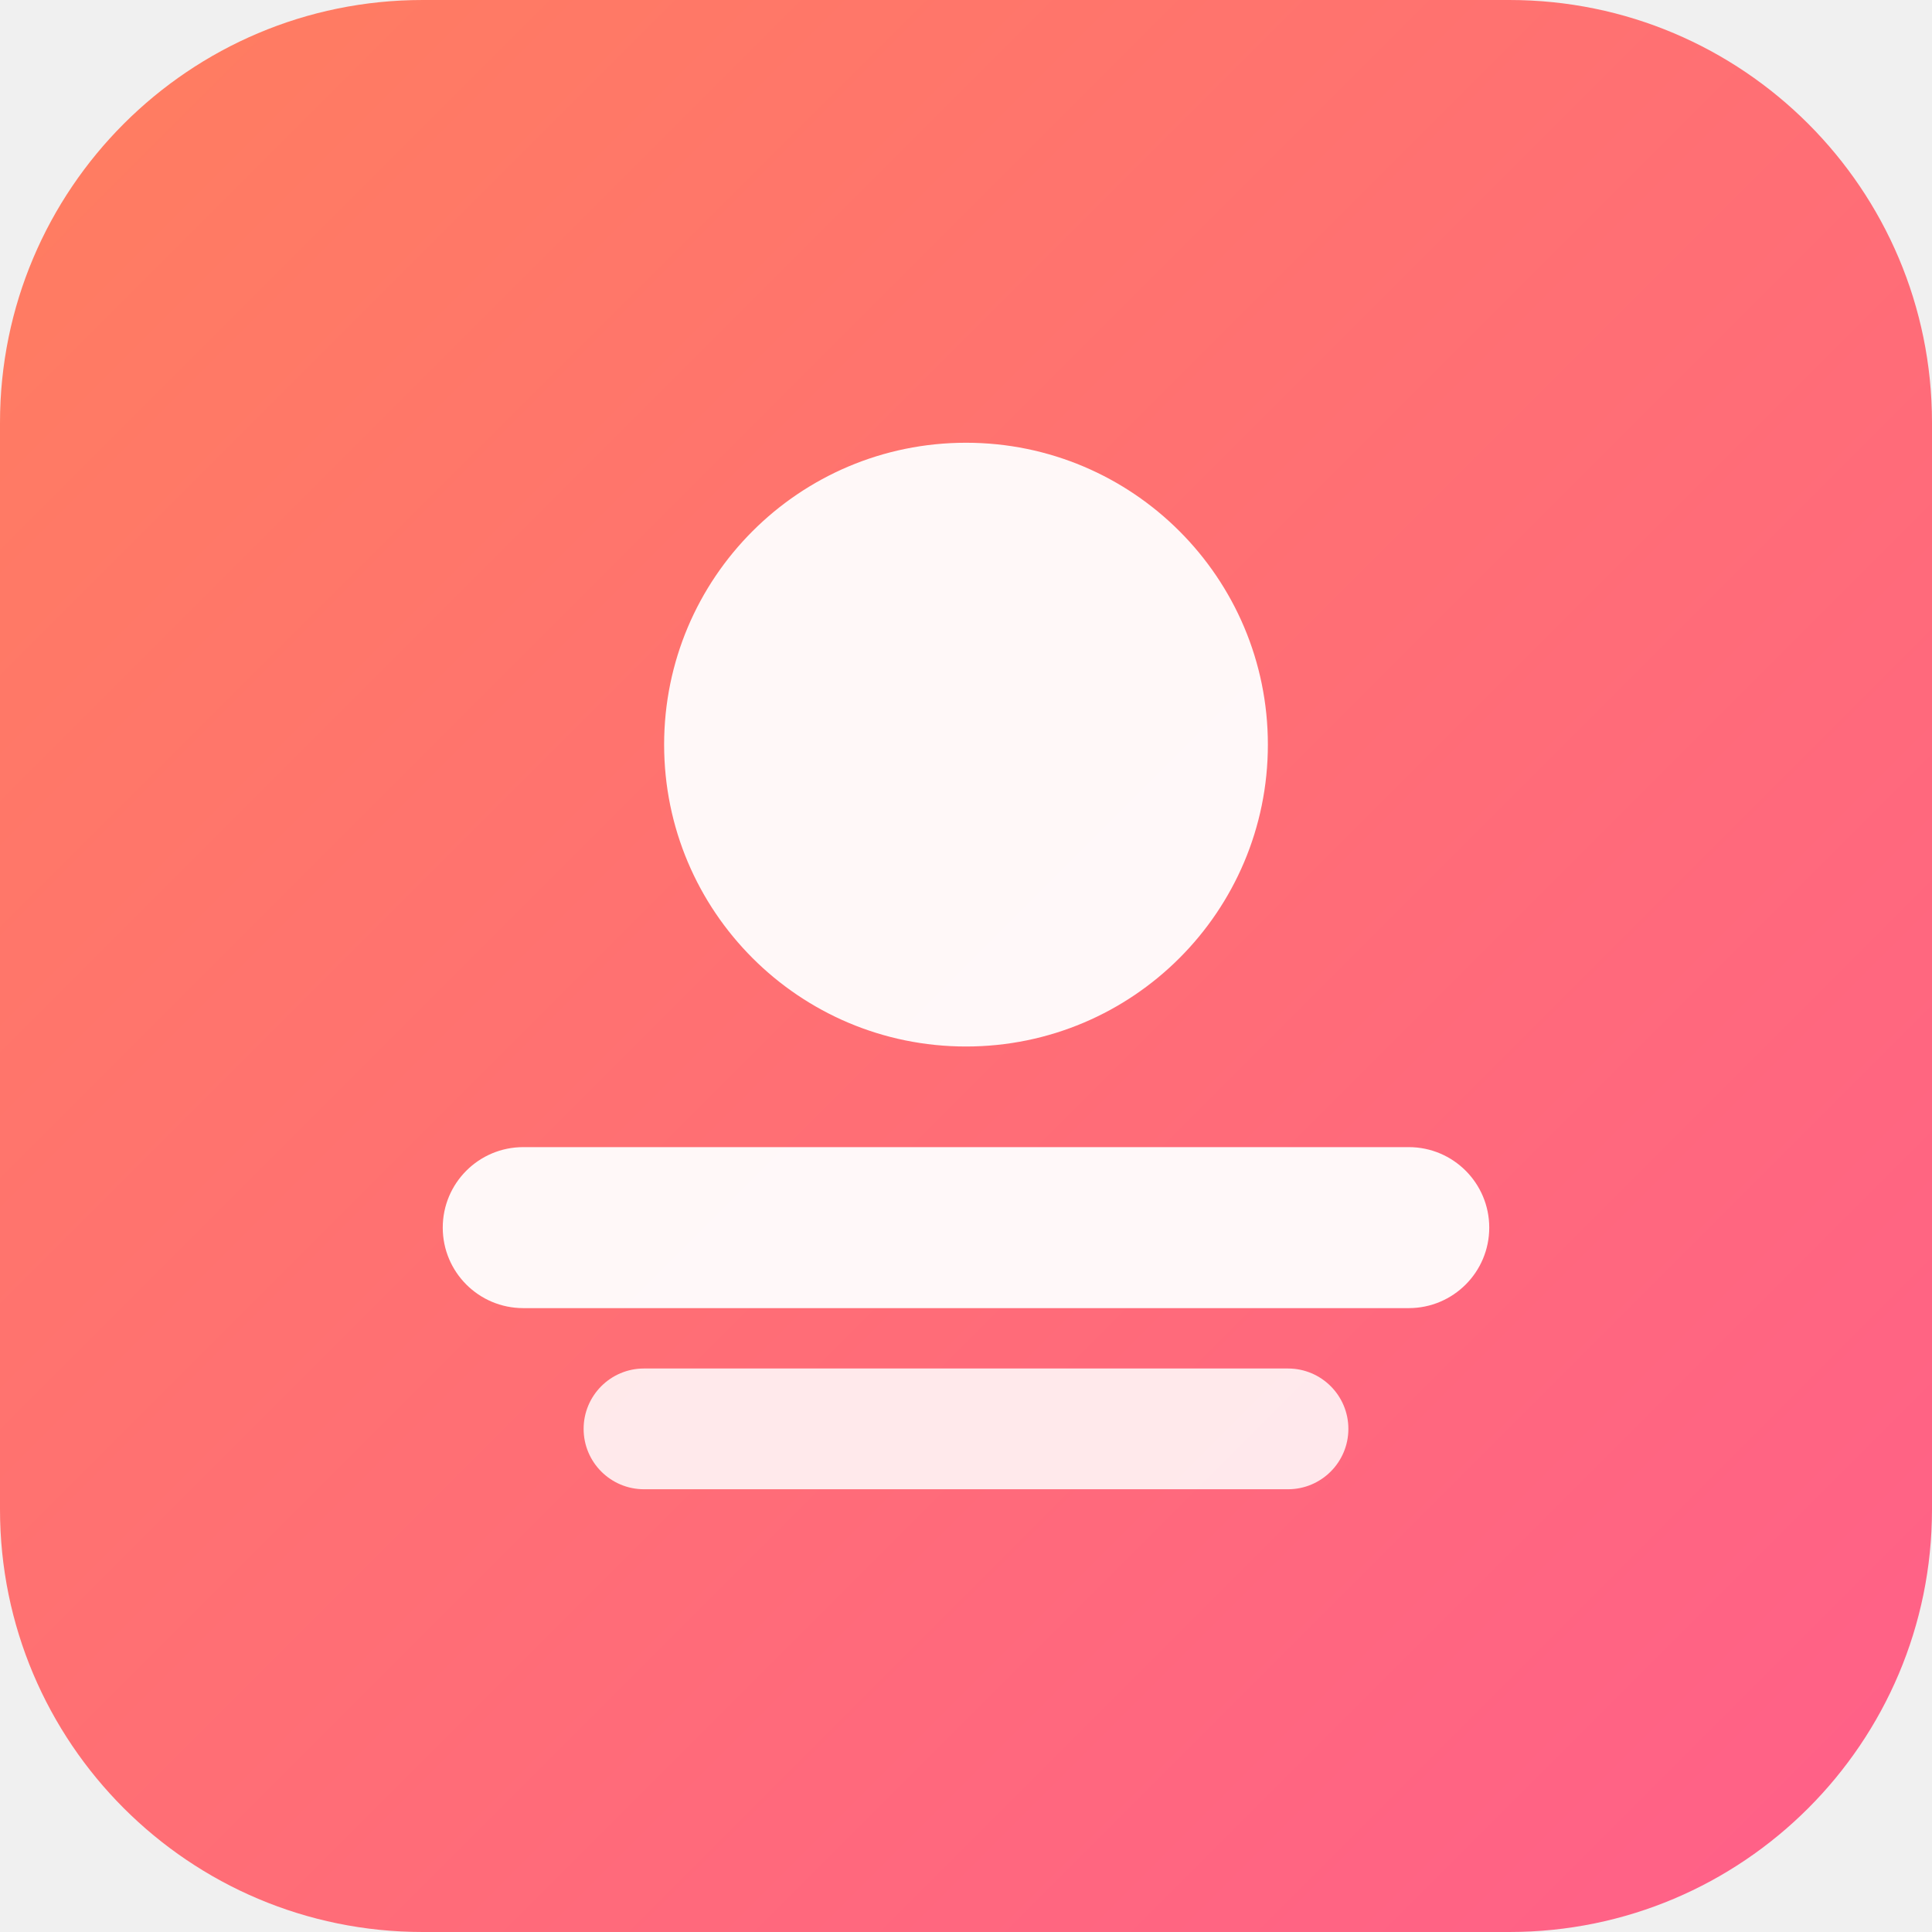
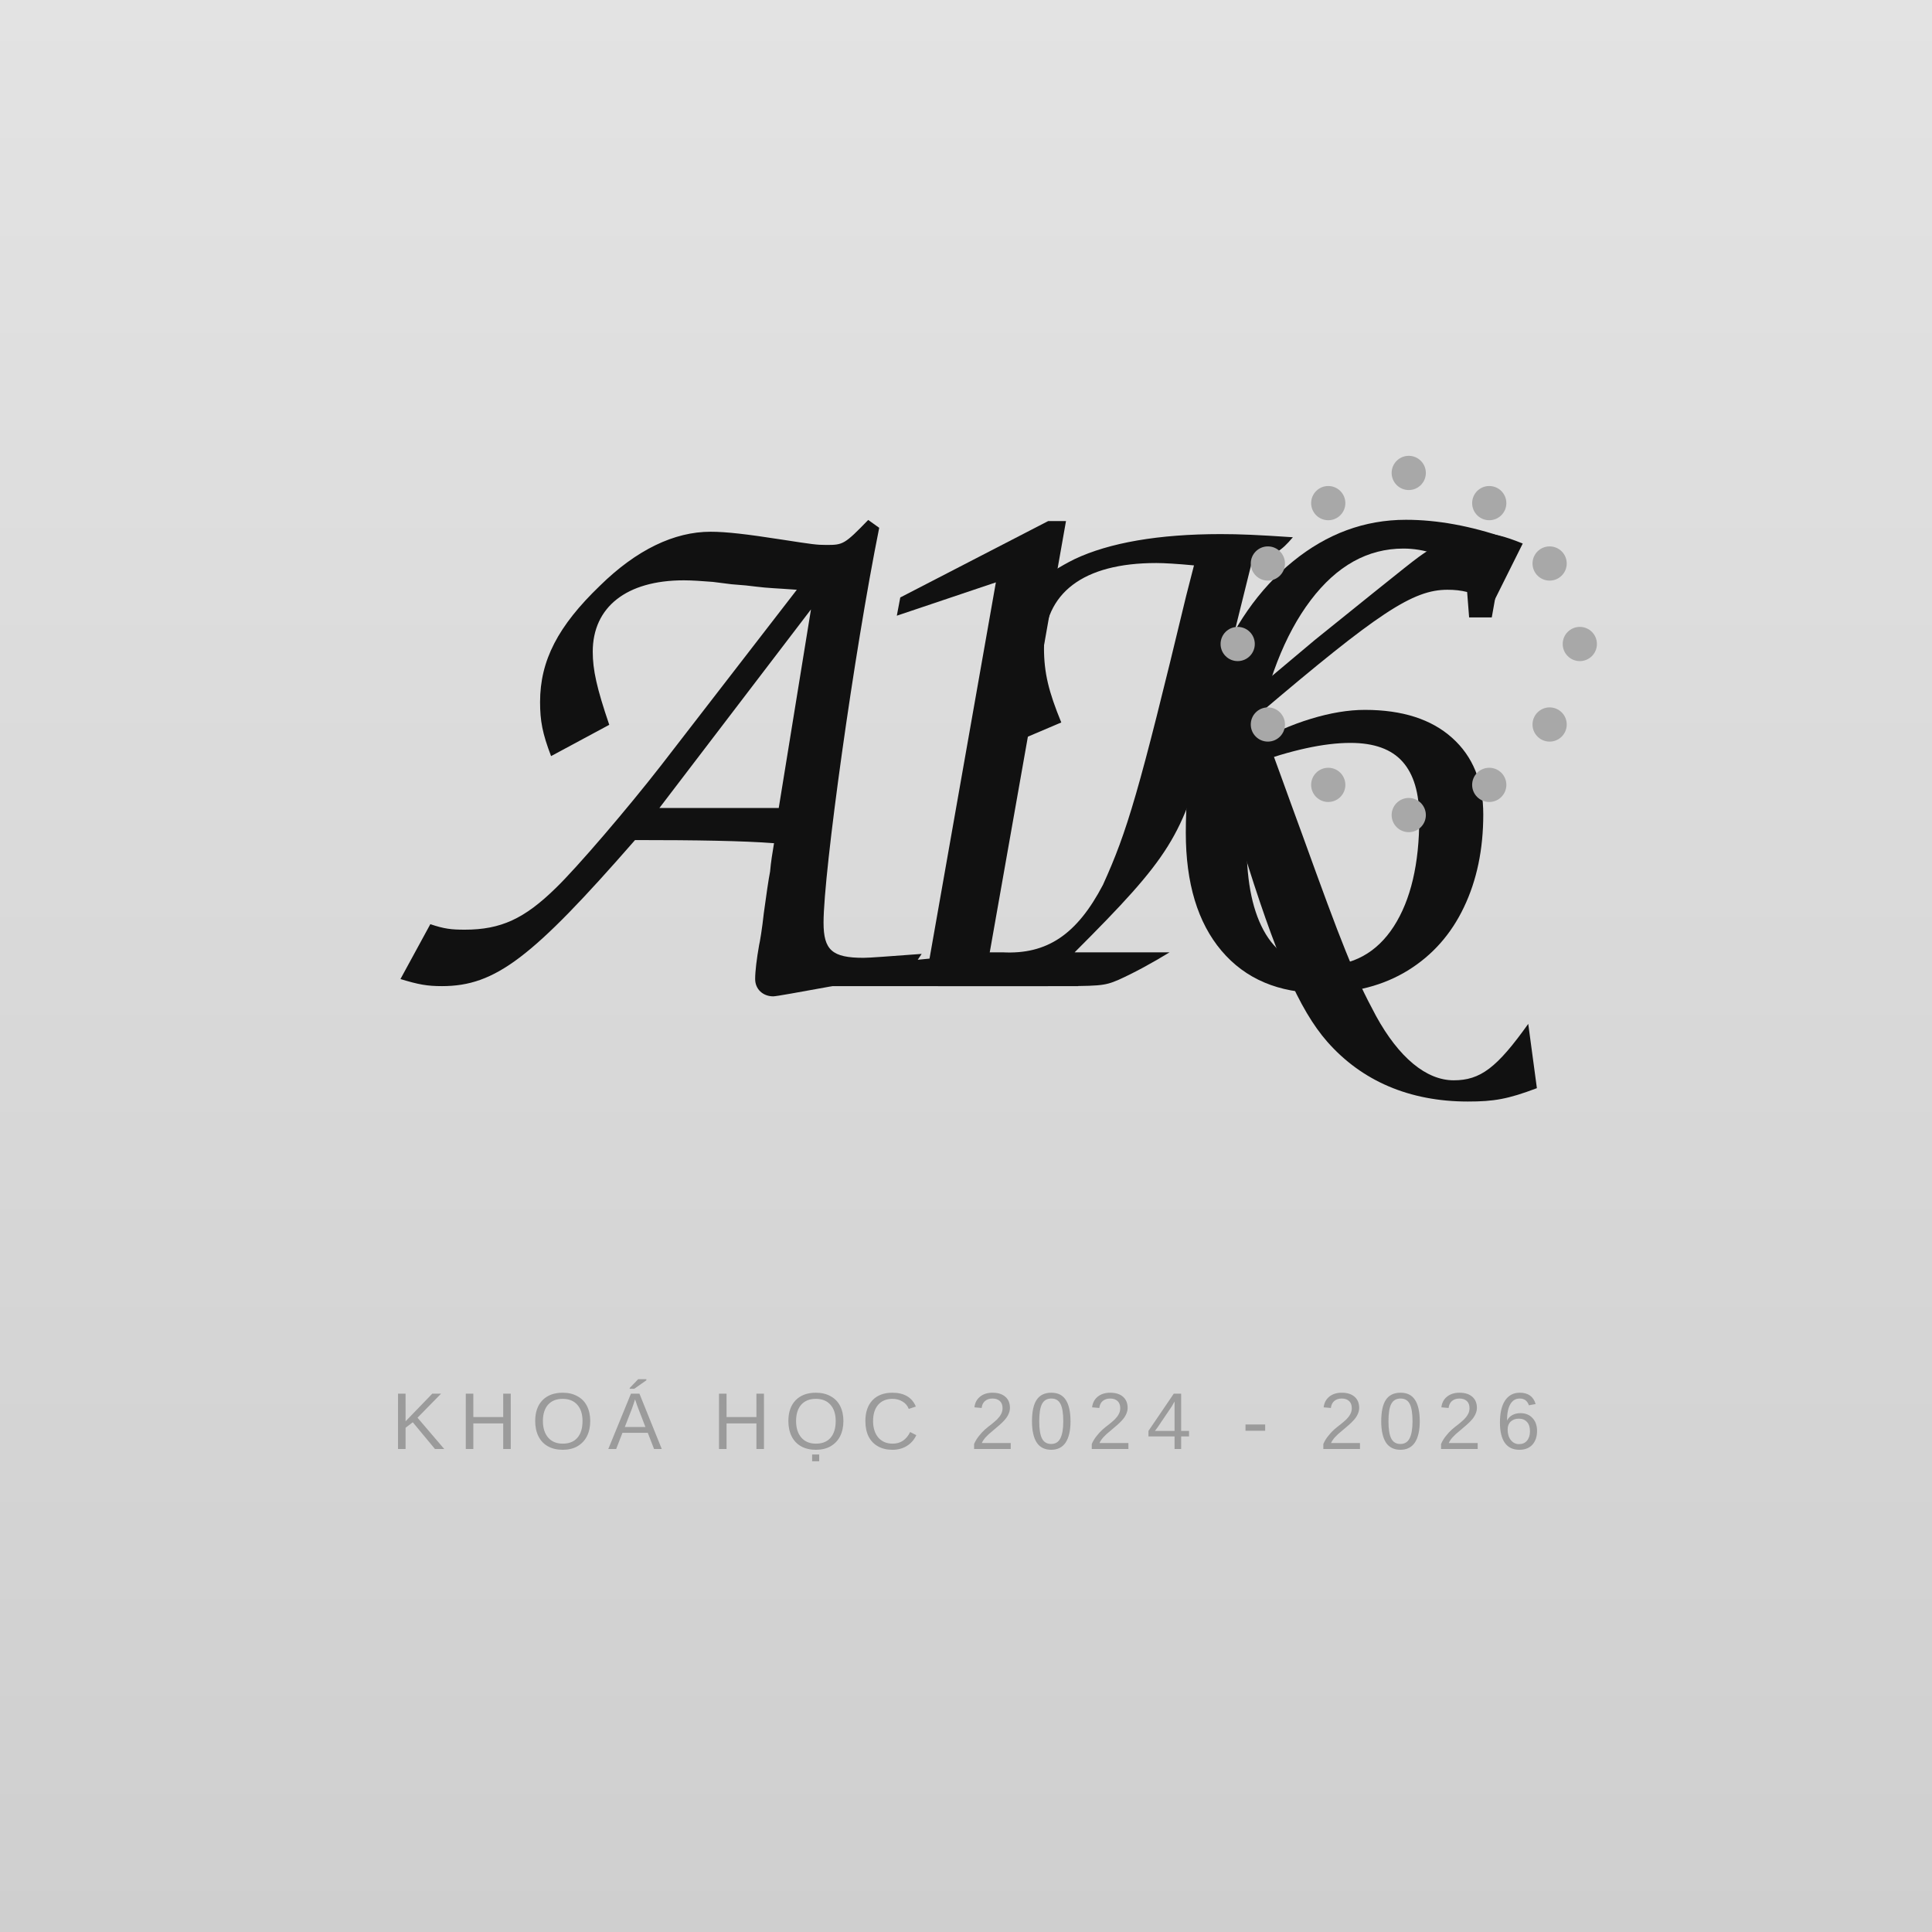
<svg xmlns="http://www.w3.org/2000/svg" width="192" height="192" viewBox="0 0 192 192">
  <defs>
-     <linearGradient id="g" x1="0" y1="0" x2="1" y2="1">
-       <stop offset="0%" stop-color="#ff7e5f" />
-       <stop offset="100%" stop-color="#ff5f8a" />
+     <linearGradient id="bg192" x1="0" y1="0" x2="0" y2="1">
+       <stop offset="0%" stop-color="#e3e3e3" />
+       <stop offset="100%" stop-color="#cfcfcf" />
    </linearGradient>
  </defs>
-   <rect width="192" height="192" rx="42" fill="url(#g)" />
-   <circle cx="96" cy="74" r="30" fill="#fff" opacity="0.95" />
-   <rect x="44" y="114" width="104" height="16" rx="8" fill="#fff" opacity="0.95" />
-   <rect x="58" y="136" width="76" height="12" rx="6" fill="#fff" opacity="0.85" />
+   <rect width="192" height="192" fill="url(#bg192)" />
+   <text x="38" y="98" font-size="78" font-family="'Brush Script MT', 'Segoe Script', cursive" fill="#111">AK</text>
+   <text x="80" y="98" font-size="70" font-family="'Times New Roman', serif" font-style="italic" fill="#111">16</text>
+   <g fill="#a8a8a8" transform="translate(140 64)">
+     <circle cx="0" cy="-17" r="1.7" />
+     <circle cx="8" cy="-14" r="1.7" />
+     <circle cx="14" cy="-8" r="1.7" />
+     <circle cx="17" cy="0" r="1.7" />
+     <circle cx="14" cy="8" r="1.7" />
+     <circle cx="8" cy="14" r="1.7" />
+     <circle cx="0" cy="17" r="1.7" />
+     <circle cx="-8" cy="14" r="1.7" />
+     <circle cx="-14" cy="8" r="1.7" />
+     <circle cx="-17" cy="0" r="1.7" />
+     <circle cx="-14" cy="-8" r="1.7" />
+     <circle cx="-8" cy="-14" r="1.7" />
+   </g>
+   <text x="96" y="144" text-anchor="middle" font-size="8" letter-spacing="1.4" font-family="'Arial', sans-serif" fill="#9b9b9b">KHOÁ HỌC 2024 - 2026</text>
</svg>
